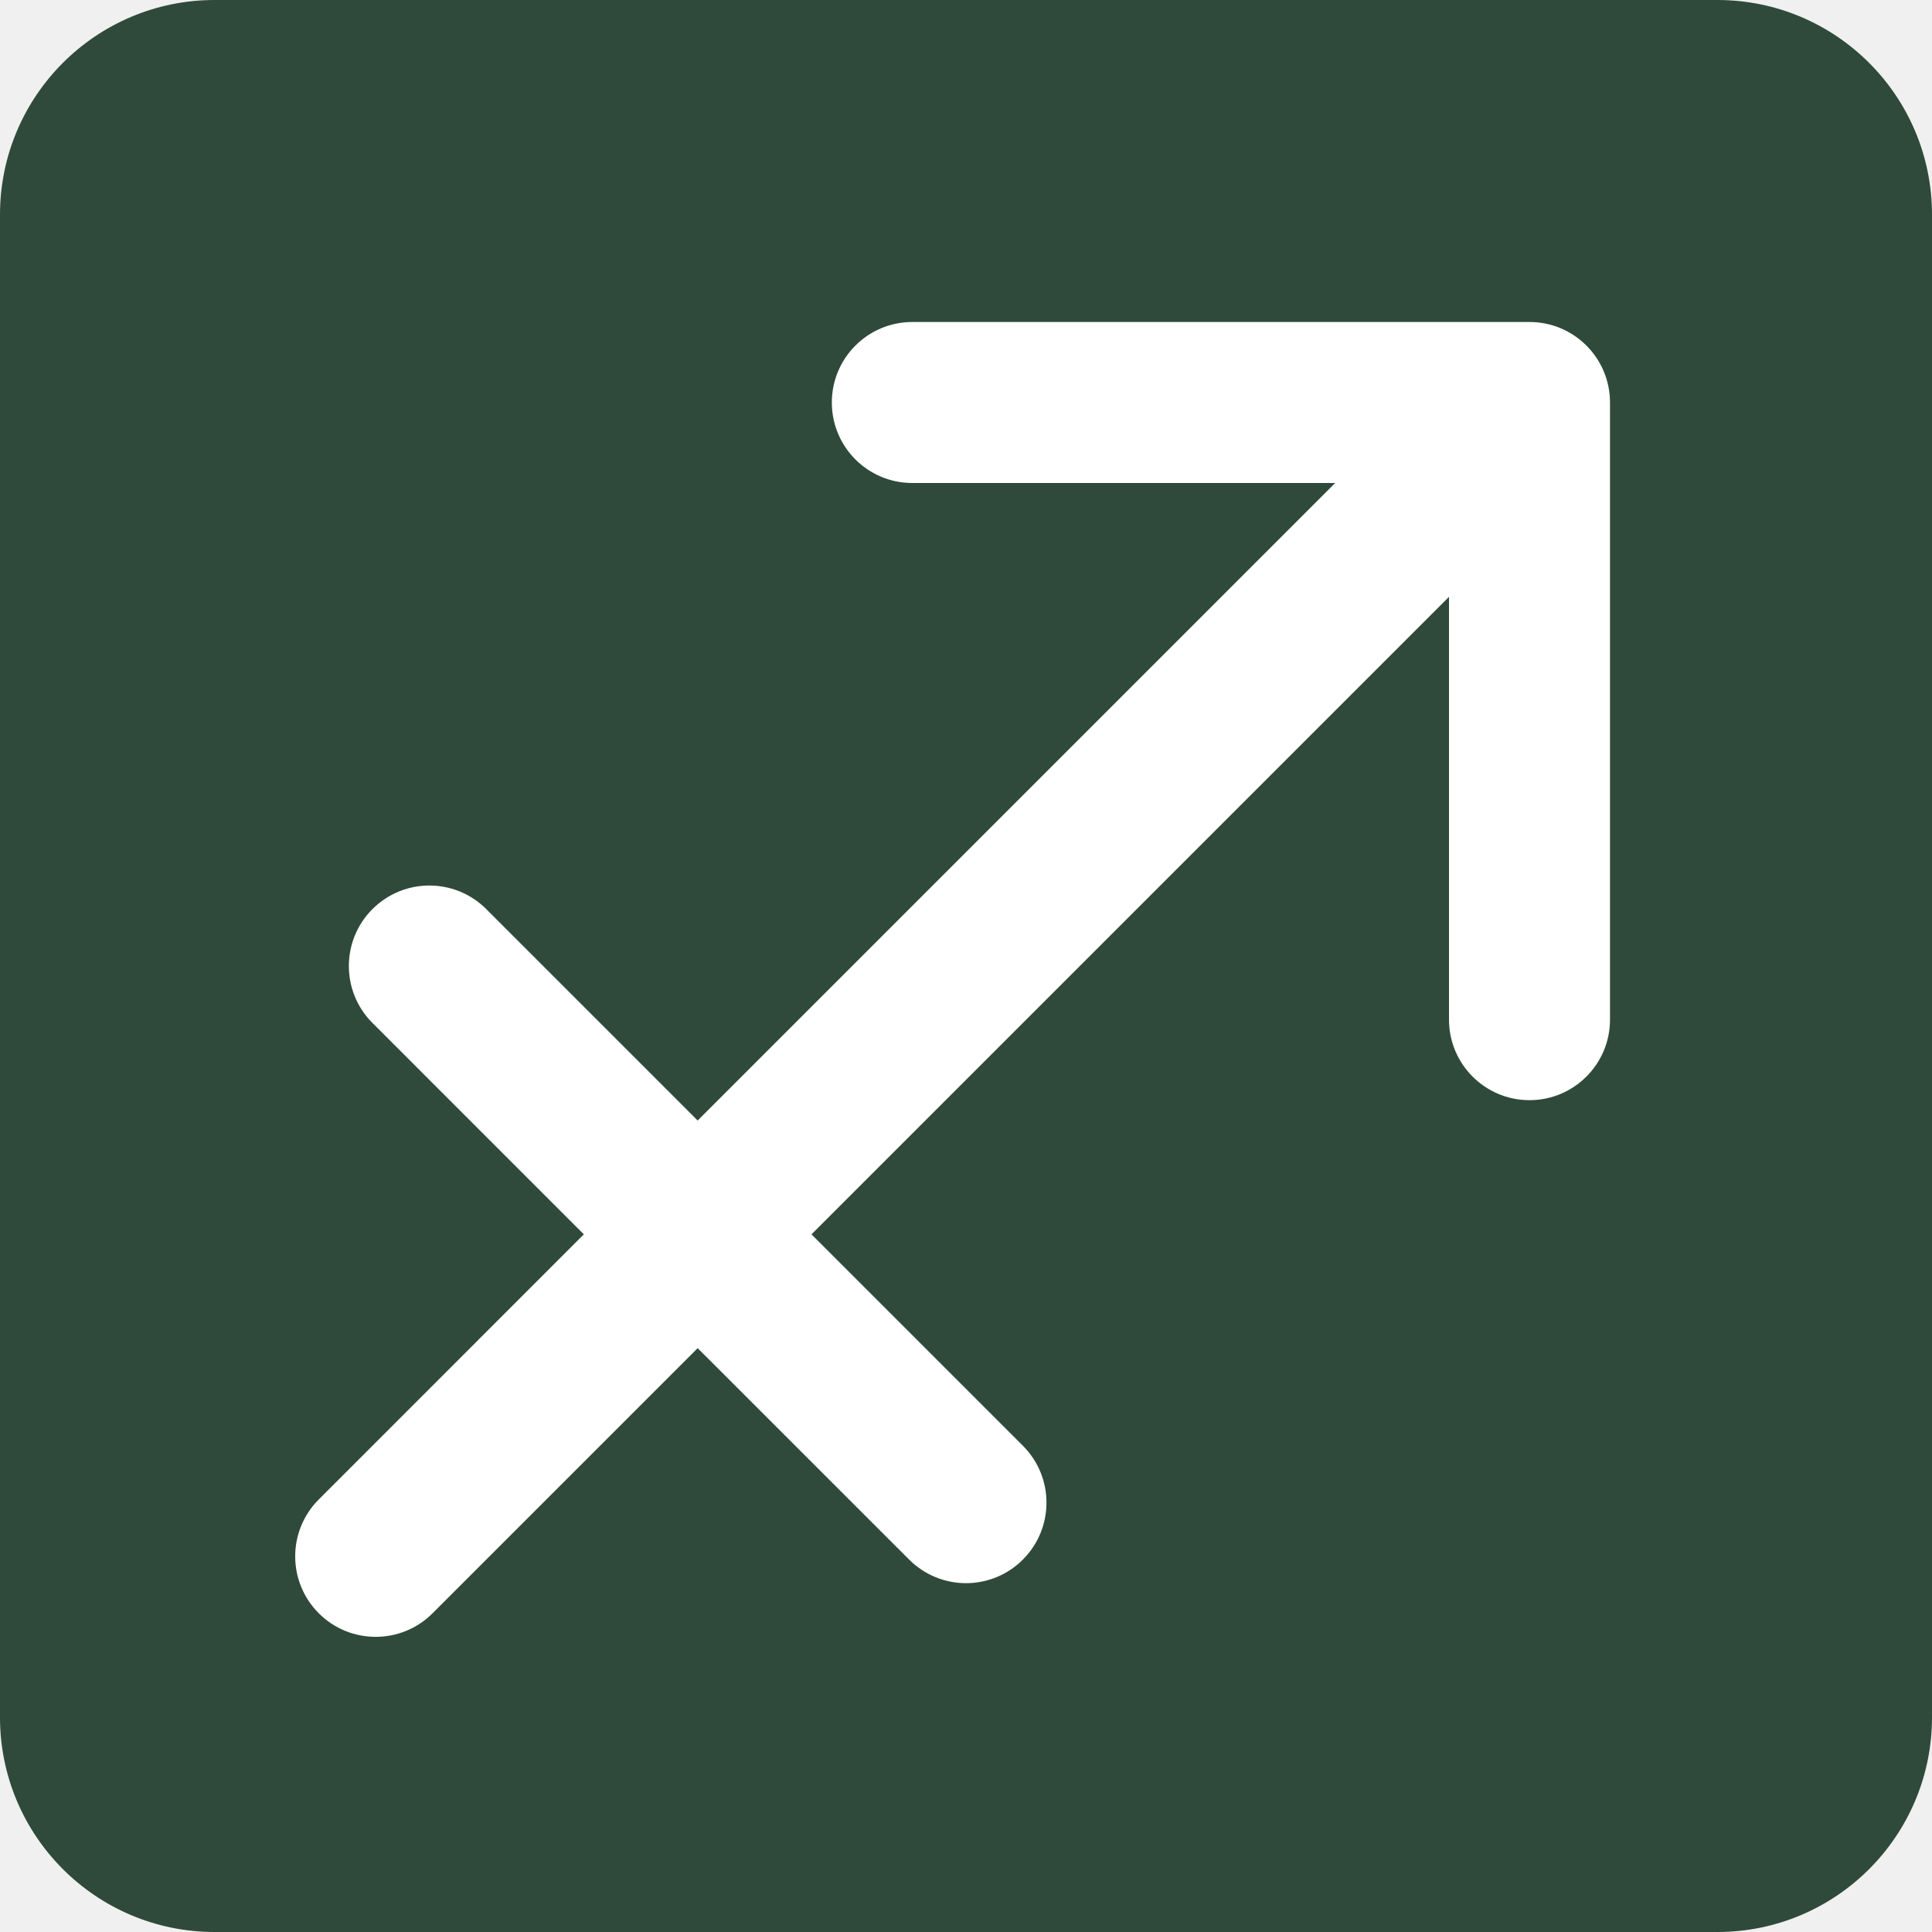
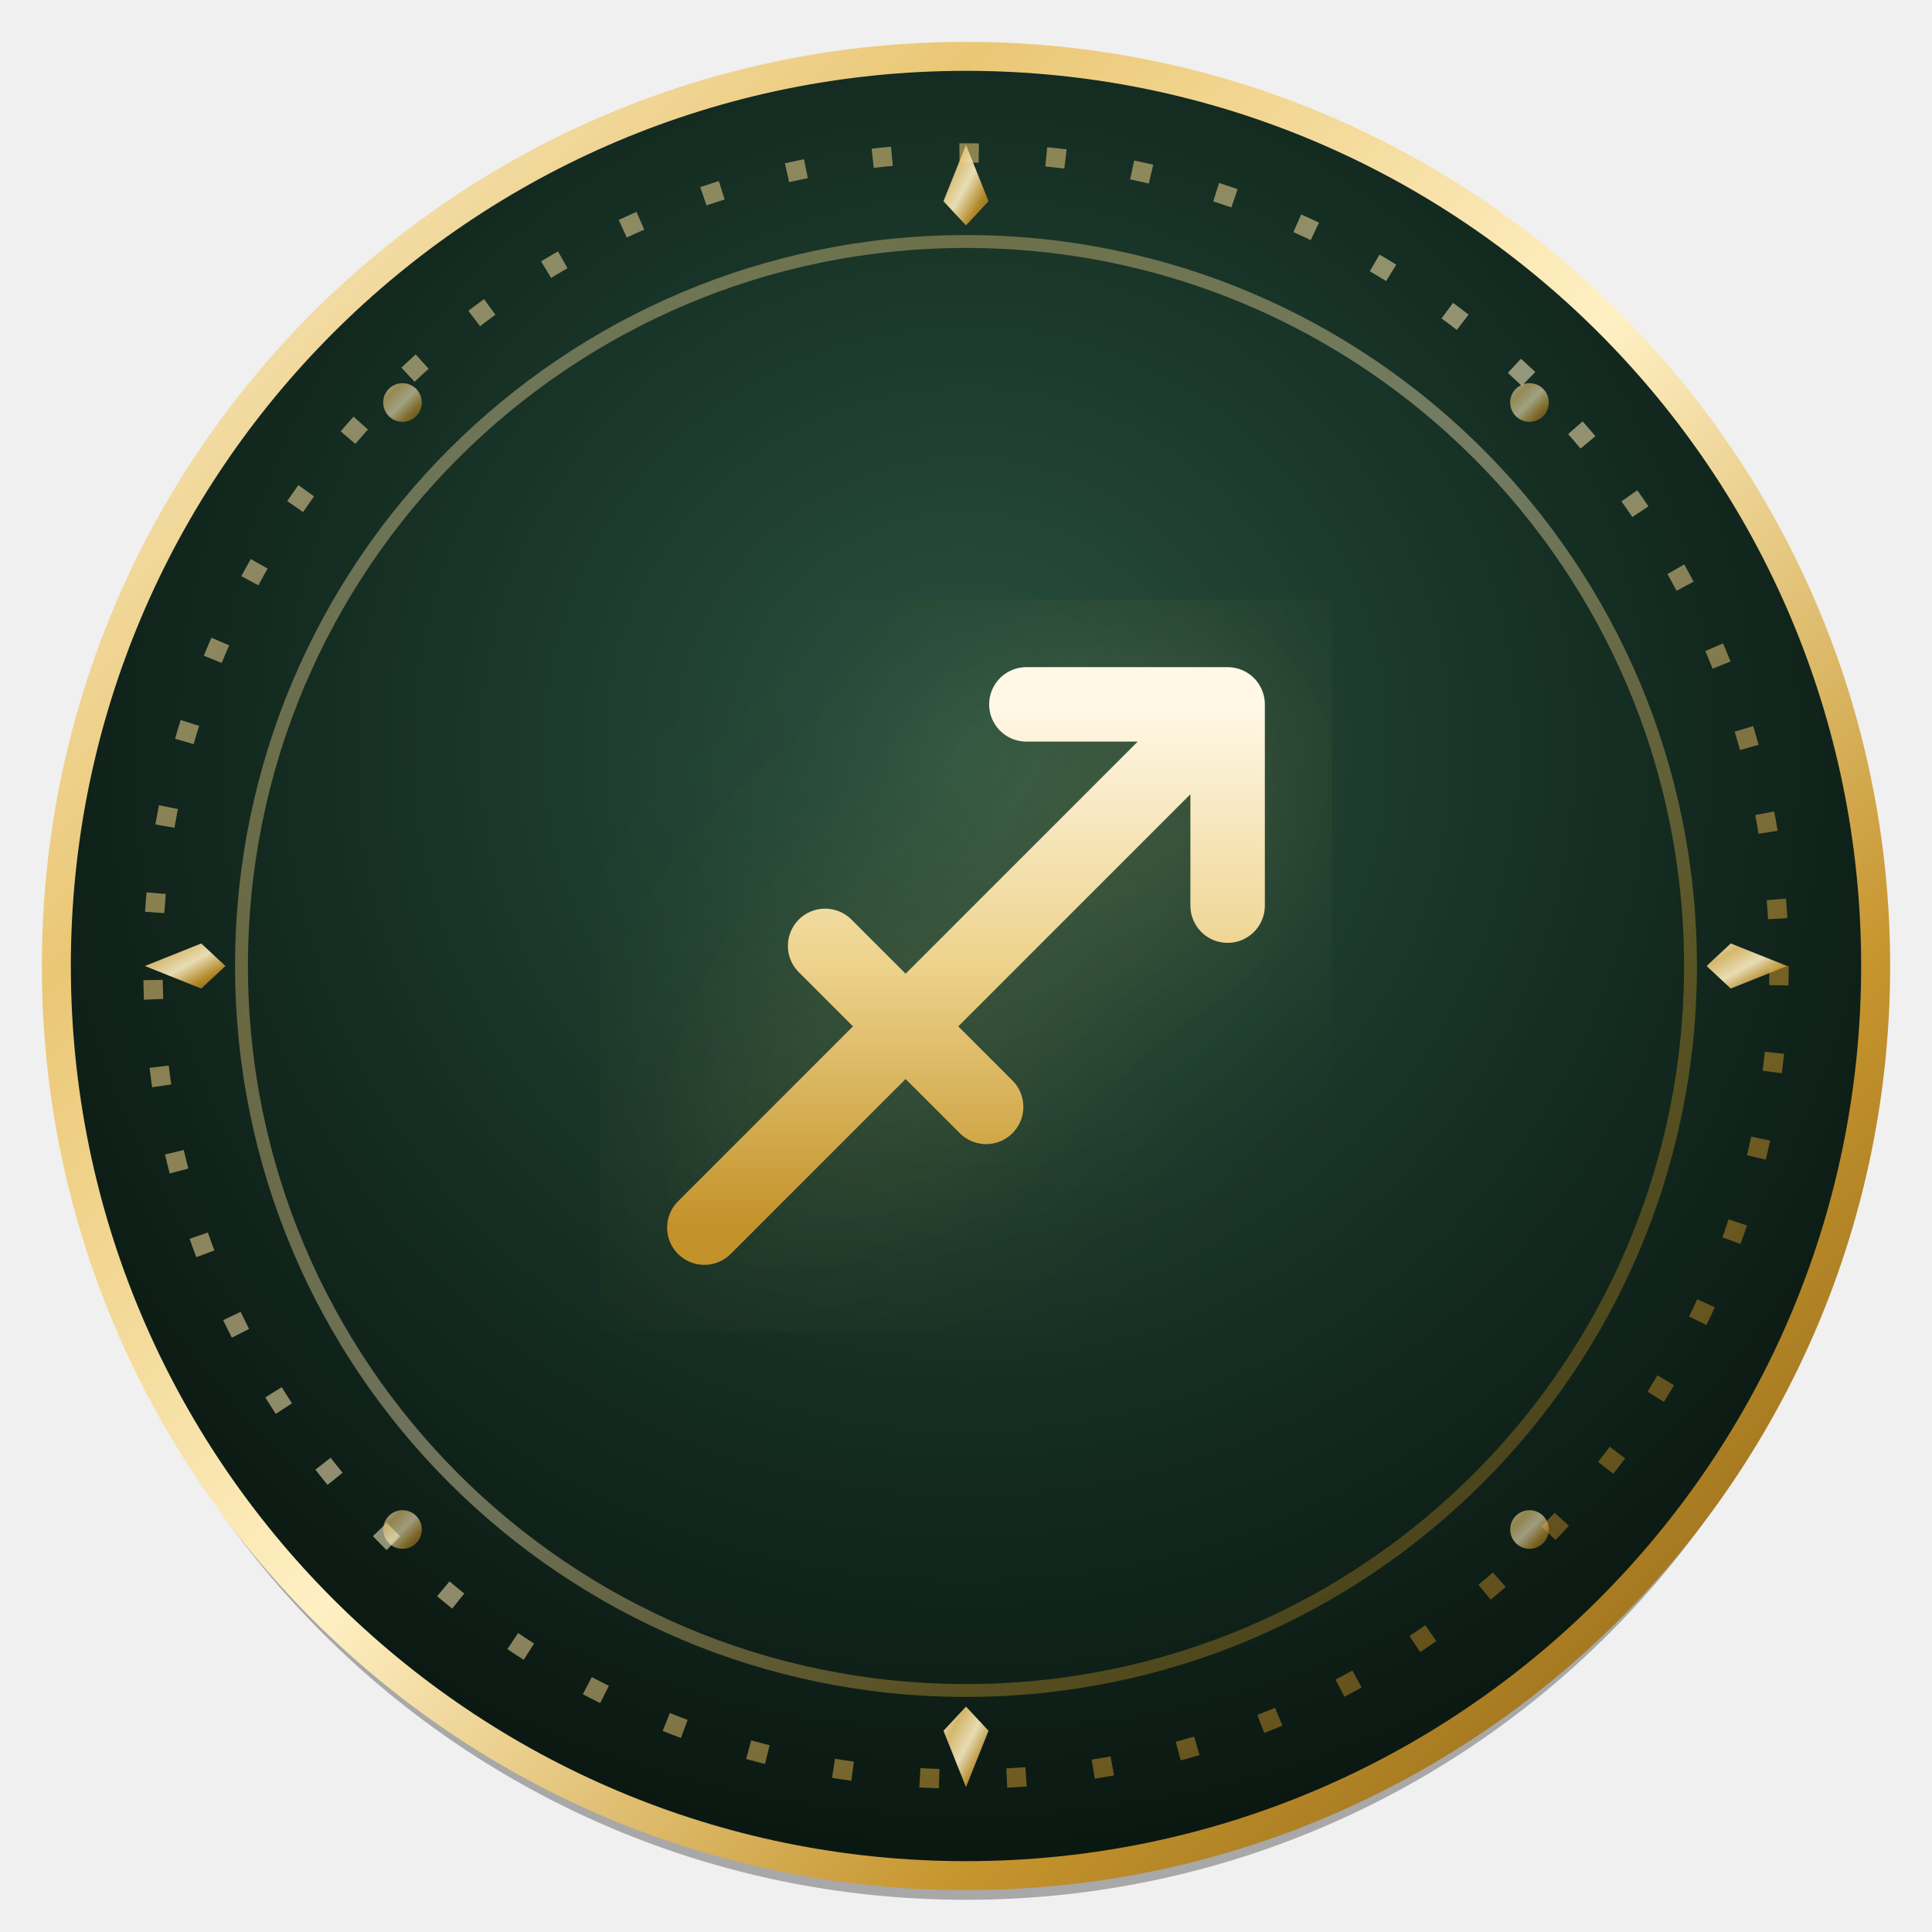
- <svg xmlns="http://www.w3.org/2000/svg" viewBox="0 0 36 36">
-   <path fill="#2f4a3a" d="M36 32c0 2.209-1.791 4-4 4H4c-2.209 0-4-1.791-4-4V4c0-2.209 1.791-4 4-4h28c2.209 0 4 1.791 4 4v28z" />
-   <path fill="#FFF" d="M28.5 6H17c-.829 0-1.5.671-1.5 1.5S16.171 9 17 9h7.879L13 20.879 9.061 16.94c-.586-.586-1.535-.586-2.121 0-.586.585-.586 1.536 0 2.121L10.879 23 5.94 27.94c-.586.586-.586 1.535 0 2.121.292.293.676.439 1.06.439s.768-.146 1.061-.44L13 25.121l3.94 3.939c.293.293.677.44 1.06.44s.768-.146 1.06-.44c.586-.586.586-1.535 0-2.121L15.121 23 27 11.121V19c0 .828.672 1.5 1.5 1.5S30 19.828 30 19V7.5c0-.829-.672-1.5-1.5-1.5z" />
+ <svg xmlns="http://www.w3.org/2000/svg" viewBox="0 0 120 120" width="120" height="120" aria-label="Sagittarius">
+   <defs>
+     <radialGradient id="medallionBg_sagittarius" cx="50%" cy="38%" r="62%">
+       <stop offset="0%" stop-color="#2a5240" />
+       <stop offset="60%" stop-color="#142c21" />
+       <stop offset="100%" stop-color="#0a1711" />
+     </radialGradient>
+     <linearGradient id="goldGradient_sagittarius" x1="0%" y1="0%" x2="100%" y2="100%">
+       <stop offset="0%" stop-color="#fdf4db" />
+       <stop offset="25%" stop-color="#eac775" />
+       <stop offset="50%" stop-color="#fff0c4" />
+       <stop offset="75%" stop-color="#c6952d" />
+       <stop offset="100%" stop-color="#7e5714" />
+     </linearGradient>
+     <linearGradient id="goldCore_sagittarius" x1="0%" y1="0%" x2="0%" y2="100%">
+       <stop offset="0%" stop-color="#fff8e7" />
+       <stop offset="50%" stop-color="#edd28b" />
+       <stop offset="100%" stop-color="#c39229" />
+     </linearGradient>
+     <filter id="goldGlow_sagittarius" x="-20%" y="-20%" width="140%" height="140%">
+       <feDropShadow dx="0" dy="1" stdDeviation="1.5" flood-color="#000000" flood-opacity="0.45" />
+       <feDropShadow dx="0" dy="0" stdDeviation="3" flood-color="#ffd56b" flood-opacity="0.25" />
+     </filter>
+   </defs>
+   <circle cx="60" cy="61.5" r="56.5" fill="#000000" opacity="0.3" />
+   <circle cx="60" cy="60" r="56.5" fill="url(#medallionBg_sagittarius)" stroke="url(#goldGradient_sagittarius)" stroke-width="1.8" />
+   <circle cx="60" cy="60" r="50.5" fill="none" stroke="url(#goldGradient_sagittarius)" stroke-width="1.2" stroke-dasharray="1.2 4.2" opacity="0.55" />
+   <circle cx="60" cy="60" r="45" fill="none" stroke="url(#goldGradient_sagittarius)" stroke-width="0.8" opacity="0.4" />
+   <polygon points="60,9 61.4,12.5 60,14 58.6,12.5" fill="url(#goldGradient_sagittarius)" opacity="0.9" />
+   <polygon points="111,60 107.5,61.4 106,60 107.5,58.6" fill="url(#goldGradient_sagittarius)" opacity="0.9" />
+   <polygon points="60,111 61.4,107.5 60,106 58.6,107.5" fill="url(#goldGradient_sagittarius)" opacity="0.9" />
+   <polygon points="9,60 12.5,61.4 14,60 12.5,58.6" fill="url(#goldGradient_sagittarius)" opacity="0.9" />
+   <circle cx="25" cy="25" r="1.2" fill="url(#goldGradient_sagittarius)" opacity="0.6" />
+   <circle cx="95" cy="25" r="1.2" fill="url(#goldGradient_sagittarius)" opacity="0.6" />
+   <circle cx="95" cy="95" r="1.2" fill="url(#goldGradient_sagittarius)" opacity="0.6" />
+   <circle cx="25" cy="95" r="1.2" fill="url(#goldGradient_sagittarius)" opacity="0.6" />
+   <g transform="translate(30, 30) scale(2.5)" filter="url(#goldGlow_sagittarius)">
+     <path d="M 5.5,18.5 L 18.5,5.5 M 13.5,5.5 L 18.5,5.5 L 18.5,10.5 M 8.5,11.5 L 12.5,15.5" fill="none" stroke="url(#goldCore_sagittarius)" stroke-width="1.85" stroke-linecap="round" stroke-linejoin="round" />
+   </g>
</svg>
